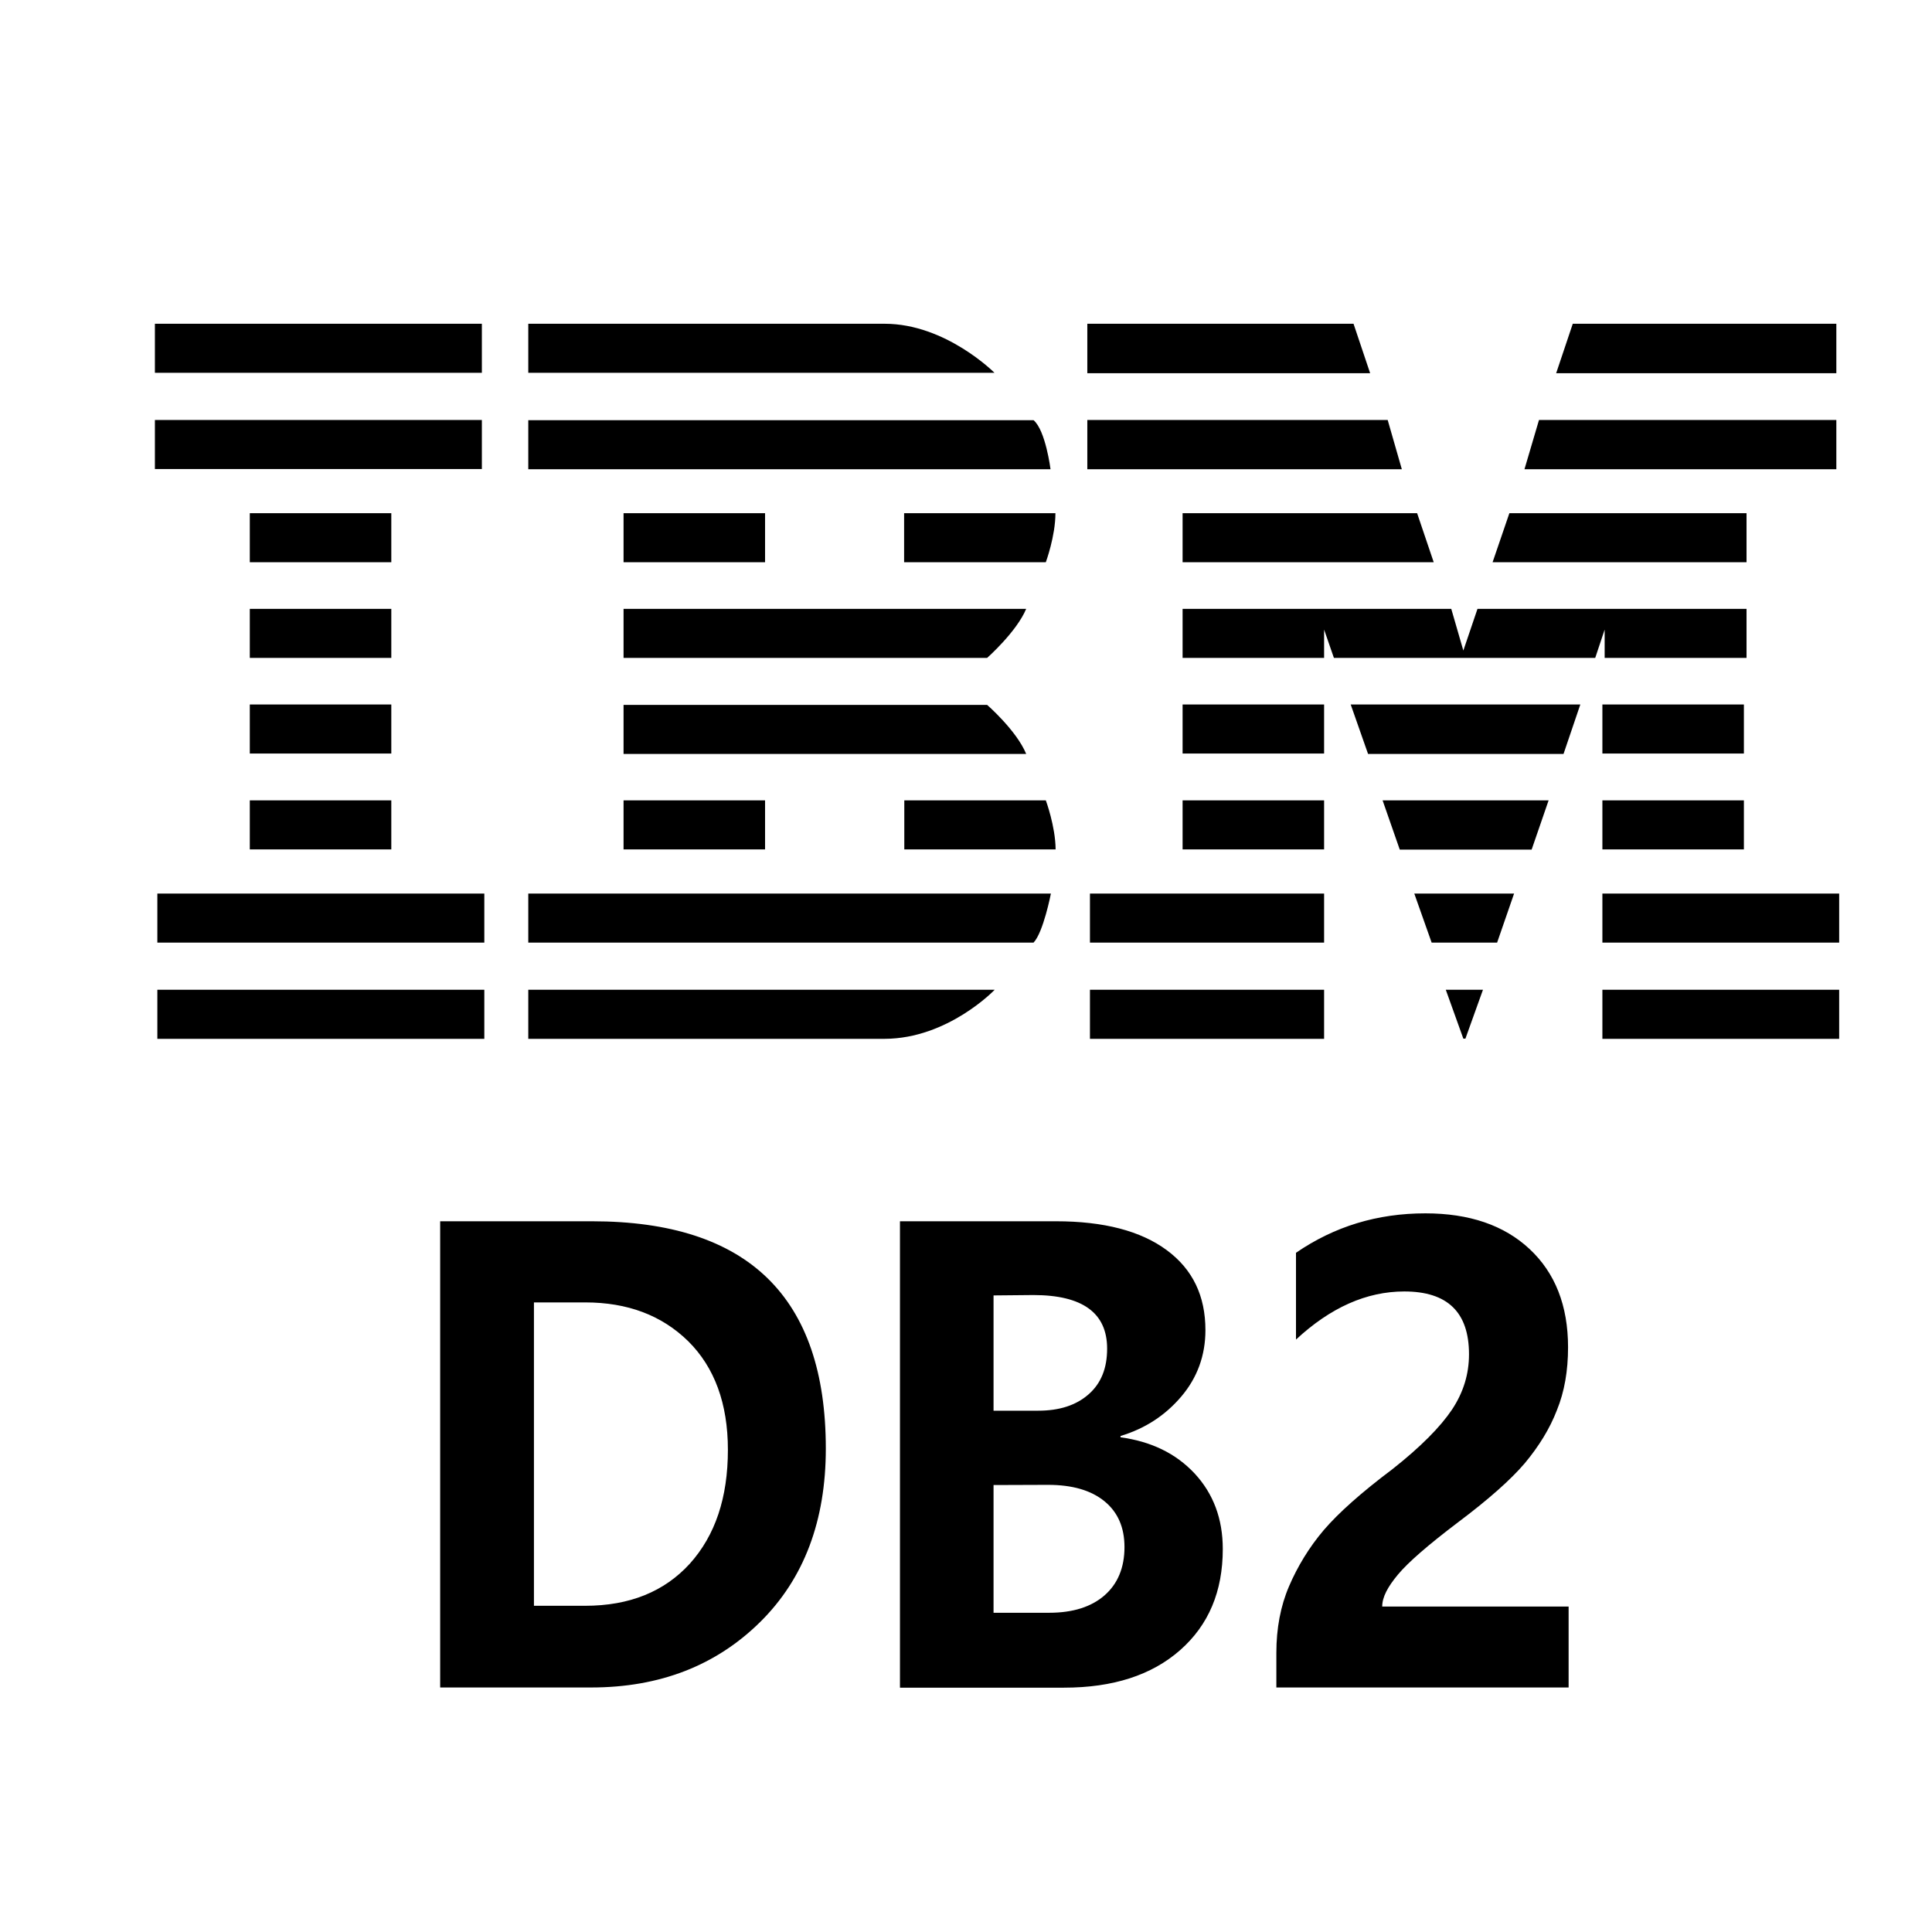
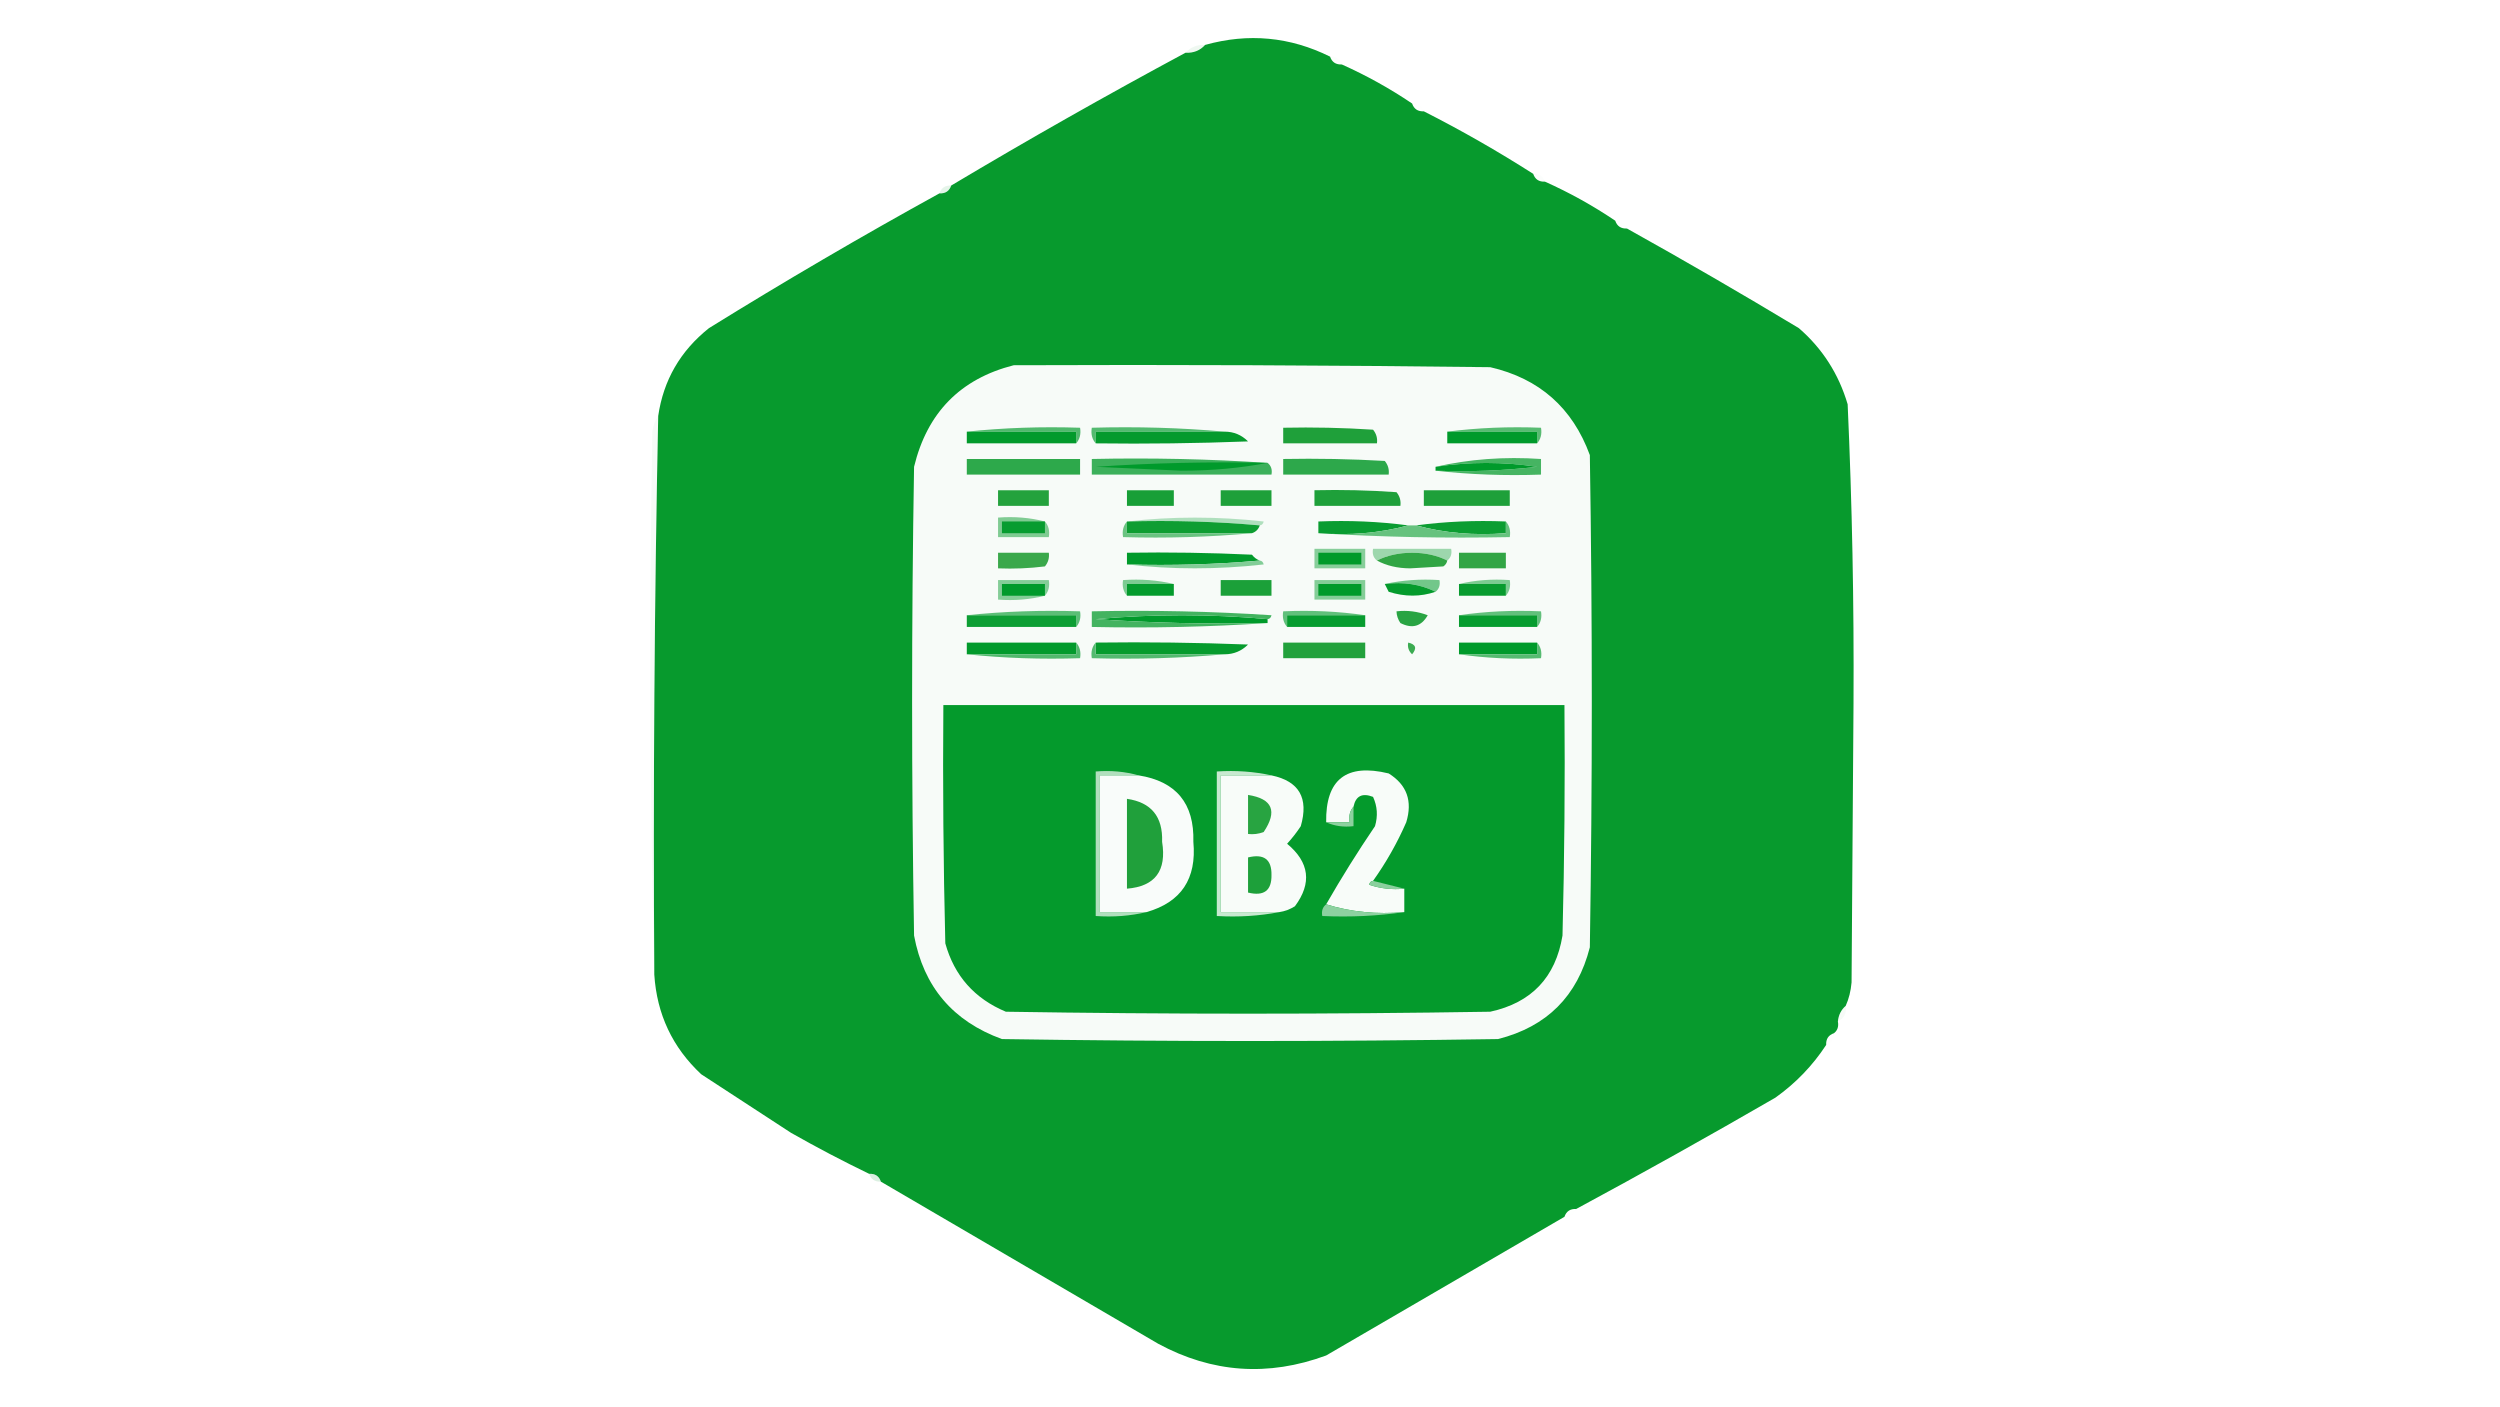
- <svg xmlns="http://www.w3.org/2000/svg" class="svg-icon" style="width: 1em; height: 1em;vertical-align: middle;;overflow: hidden;" viewBox="0 0 1024 1024" version="1.1" fill="currentColor">
-   <path d="M233.3 894.2V647.3h80.5c82.7 0 123.9 40.2 123.9 120.5 0 38.1-11.5 68.9-34.8 91.9-23.3 23-53.1 34.7-89.6 34.7h-80v-0.2z m49.7-204v160.9h27.1c23.6 0 42-7.5 55.5-22.3 13.5-15 20.2-35 20.2-60.4 0-24.5-7.1-43.7-21-57.5-14.1-13.8-32.2-20.6-54.7-20.6H283v-0.1zM477 894.2V647.3h82.7c25.3 0 44.9 5.1 58.7 15.3 13.8 10.2 20.5 24.3 20.5 42.4 0 13.4-4.3 25.2-12.8 35.2-8.5 10-19.2 17-32.2 20.9v0.7c16.2 2.2 29.3 8.5 39.3 19.2 9.9 10.7 14.9 24 14.9 40 0 22.5-7.5 40.3-22.6 53.6-15.1 13.3-35.6 19.9-61.6 19.9H477v-0.3z m49.6-207.6v61.1h23.6c11.4 0 20.2-2.9 26.8-8.7 6.6-5.8 9.8-13.8 9.8-24.2 0-18.9-13-28.4-39.1-28.4l-21.1 0.2z m0 100.5v67.7h29.5c12.5 0 22.3-3.1 29.3-9.2S596 830.9 596 820c0-10.4-3.5-18.5-10.6-24.3-7.1-5.8-17-8.7-30-8.7l-28.8 0.1zM732.6 851.5h98.8v42.9H676.5V876c0-12.9 2.2-24.7 6.7-35.2s10.6-20.6 18.4-29.8c7.9-9.2 19.9-19.9 36.4-32.3 15.1-11.9 25.5-22.5 31.6-31.6 6.1-9.2 9-18.9 9-29.3 0-22.3-11.4-33.3-34.3-33.3-20 0-39.1 8.5-57.4 25.5v-46c20.4-14 43.1-20.9 68.6-20.9 23.3 0 41.7 6.3 55.2 18.9 13.5 12.6 20.4 29.9 20.4 52.1 0 12.4-1.9 23.5-5.9 33.3-3.8 9.9-9.6 19.2-17 28.1-7.4 8.7-19.2 19.2-35.6 31.5-15.7 11.9-26.3 21.1-31.7 27.6-5.4 6.5-8.3 11.9-8.3 16.9z" />
-   <path d="M82.1 171.6h173.3v26H82.1zM280 171.6v26h247.1s-25.8-26-58.2-26H280zM576.3 171.6v26.2h149.9l-8.8-26.2zM973.3 171.6H833.6l-8.8 26.2h148.5zM82.1 222.6h173.3v26H82.1zM280 248.7h276.8s-2.6-20.6-9-26H280v26zM576.3 248.7H743l-7.5-26.1H576.3zM973.3 248.7v-26.1H815.7l-7.7 26.1zM132.4 272h75v26h-75zM330.5 272h75v26h-75zM479.3 298h75s5.1-13.8 5.1-26h-80.2v26h0.1zM626.8 272v26h133.1l-8.8-26zM791.1 298h134.6v-26H800zM132.4 322.7h75v26h-75zM330.5 348.7h192.7s15.6-13.8 20.7-26H330.5v26zM775.6 344.8l-6.4-22.1H626.8v26h75v-15l5.2 15h138.5l5-15v15h75.2v-26H783.1zM132.4 373.4h75v26h-75zM330.5 399.6h213.4c-5.1-12.4-20.7-26-20.7-26H330.5v26zM626.8 373.4h75v26h-75zM837.6 373.4H715.9l9.2 26.2h103.6zM849.3 373.4h75v26h-75zM132.4 424.2h75v26h-75zM330.5 424.2h75v26h-75zM554.3 424.2h-75v26h80.2c-0.1-12.3-5.2-26-5.2-26zM626.8 424.2h75v26h-75zM820.8 424.2h-88l9.1 26.1h69.9zM849.3 424.2h75v26h-75zM83.4 473.6h173.3v26H83.4zM557 473.6H280v26h267.8c5.2-5.4 9.2-26 9.2-26zM577.7 473.6h124.1v26H577.7zM802.5 473.6h-52.9l9.2 26h34.7zM849.3 473.6h125.5v26H849.3zM83.4 524.6h173.3v26H83.4zM527.2 524.6H280v26h188.9c33.6-0.1 58.3-26 58.3-26zM577.7 524.6h124.1v26H577.7zM776.7 550.5l9.3-25.9h-19.7l9.3 25.9zM849.3 524.6h125.5v26H849.3z" />
+ <svg xmlns="http://www.w3.org/2000/svg" version="1.1" width="640px" height="360px" style="shape-rendering:geometricPrecision; text-rendering:geometricPrecision; image-rendering:optimizeQuality; fill-rule:evenodd; clip-rule:evenodd">
+   <g>
+     <path style="opacity:0.997" fill="#079a2d" d="M 340.5,14.5 C 340.973,15.906 341.973,16.573 343.5,16.5C 349.795,19.314 355.795,22.647 361.5,26.5C 361.973,27.906 362.973,28.573 364.5,28.5C 374.031,33.336 383.364,38.669 392.5,44.5C 392.973,45.906 393.973,46.573 395.5,46.5C 401.79,49.312 407.79,52.645 413.5,56.5C 413.973,57.906 414.973,58.573 416.5,58.5C 431.238,66.708 445.905,75.208 460.5,84C 466.536,89.223 470.702,95.723 473,103.5C 474.143,128.961 474.643,154.461 474.5,180C 474.333,203.833 474.167,227.667 474,251.5C 473.809,253.708 473.309,255.708 472.5,257.5C 471.326,258.514 470.66,259.847 470.5,261.5C 470.737,262.791 470.404,263.791 469.5,264.5C 468.094,264.973 467.427,265.973 467.5,267.5C 464.043,272.791 459.71,277.291 454.5,281C 437.571,290.794 420.571,300.294 403.5,309.5C 401.973,309.427 400.973,310.094 400.5,311.5C 380.162,323.335 359.829,335.169 339.5,347C 324.656,352.476 310.323,351.476 296.5,344C 272.741,330.128 249.075,316.295 225.5,302.5C 225.027,301.094 224.027,300.427 222.5,300.5C 215.72,297.221 209.053,293.721 202.5,290C 194.854,285.031 187.187,280.031 179.5,275C 172.153,268.137 168.153,259.637 167.5,249.5C 167.191,201.814 167.524,154.147 168.5,106.5C 169.837,97.333 174.17,89.833 181.5,84C 200.93,71.957 220.597,60.457 240.5,49.5C 242.027,49.573 243.027,48.906 243.5,47.5C 263.289,35.692 283.289,24.358 303.5,13.5C 305.553,13.598 307.22,12.931 308.5,11.5C 319.569,8.407 330.236,9.407 340.5,14.5 Z" />
+   </g>
+   <g>
+     <path style="opacity:0.176" fill="#a2dab1" d="M 308.5,11.5 C 307.22,12.931 305.553,13.598 303.5,13.5C 304.78,12.069 306.447,11.402 308.5,11.5 Z" />
+   </g>
+   <g>
+     <path style="opacity:0.043" fill="#adddb8" d="M 340.5,14.5 C 342.027,14.427 343.027,15.094 343.5,16.5C 341.973,16.573 340.973,15.906 340.5,14.5 Z" />
+   </g>
+   <g>
+     <path style="opacity:0.008" fill="#a7dab3" d="M 361.5,26.5 C 363.027,26.427 364.027,27.094 364.5,28.5C 362.973,28.573 361.973,27.906 361.5,26.5 Z" />
+   </g>
+   <g>
+     <path style="opacity:0.051" fill="#b0dfbc" d="M 392.5,44.5 C 394.027,44.427 395.027,45.094 395.5,46.5C 393.973,46.573 392.973,45.906 392.5,44.5 Z" />
+   </g>
+   <g>
+     <path style="opacity:0.282" fill="#a2d9b1" d="M 243.5,47.5 C 243.027,48.906 242.027,49.573 240.5,49.5C 240.973,48.094 241.973,47.427 243.5,47.5 Z" />
+   </g>
+   <g>
+     <path style="opacity:0.016" fill="#b2e0be" d="M 413.5,56.5 C 415.027,56.427 416.027,57.094 416.5,58.5C 414.973,58.573 413.973,57.906 413.5,56.5 Z" />
+   </g>
+   <g>
+     <path style="opacity:1" fill="#f7fbf8" d="M 259.5,93.5 C 300.168,93.333 340.835,93.5 381.5,94C 394.059,96.892 402.559,104.392 407,116.5C 407.667,158.5 407.667,200.5 407,242.5C 403.833,255 396,262.833 383.5,266C 341.167,266.667 298.833,266.667 256.5,266C 243.939,261.441 236.439,252.608 234,239.5C 233.333,199.5 233.333,159.5 234,119.5C 237.348,105.653 245.848,96.986 259.5,93.5 Z" />
+   </g>
+   <g>
+     <path style="opacity:1" fill="#51b96d" d="M 247.5,110.5 C 256.986,109.506 266.652,109.173 276.5,109.5C 276.768,111.099 276.434,112.432 275.5,113.5C 275.5,112.5 275.5,111.5 275.5,110.5C 266.167,110.5 256.833,110.5 247.5,110.5 Z" />
+   </g>
+   <g>
+     <path style="opacity:1" fill="#54ba70" d="M 313.5,110.5 C 302.5,110.5 291.5,110.5 280.5,110.5C 280.5,111.5 280.5,112.5 280.5,113.5C 279.566,112.432 279.232,111.099 279.5,109.5C 291.012,109.172 302.346,109.505 313.5,110.5 Z" />
+   </g>
+   <g>
+     <path style="opacity:1" fill="#58bb72" d="M 370.5,110.5 C 378.316,109.508 386.316,109.174 394.5,109.5C 394.768,111.099 394.434,112.432 393.5,113.5C 393.5,112.5 393.5,111.5 393.5,110.5C 385.833,110.5 378.167,110.5 370.5,110.5 Z" />
+   </g>
+   <g>
+     <path style="opacity:1" fill="#029a2c" d="M 247.5,110.5 C 256.833,110.5 266.167,110.5 275.5,110.5C 275.5,111.5 275.5,112.5 275.5,113.5C 266.167,113.5 256.833,113.5 247.5,113.5C 247.5,112.5 247.5,111.5 247.5,110.5 Z" />
+   </g>
+   <g>
+     <path style="opacity:1" fill="#059a2d" d="M 313.5,110.5 C 315.842,110.504 317.842,111.337 319.5,113C 306.504,113.5 293.504,113.667 280.5,113.5C 280.5,112.5 280.5,111.5 280.5,110.5C 291.5,110.5 302.5,110.5 313.5,110.5 Z" />
+   </g>
+   <g>
+     <path style="opacity:1" fill="#1fa03a" d="M 328.5,109.5 C 336.174,109.334 343.841,109.5 351.5,110C 352.337,111.011 352.67,112.178 352.5,113.5C 344.5,113.5 336.5,113.5 328.5,113.5C 328.5,112.167 328.5,110.833 328.5,109.5 Z" />
+   </g>
+   <g>
+     <path style="opacity:1" fill="#009a2b" d="M 370.5,110.5 C 378.167,110.5 385.833,110.5 393.5,110.5C 393.5,111.5 393.5,112.5 393.5,113.5C 385.833,113.5 378.167,113.5 370.5,113.5C 370.5,112.5 370.5,111.5 370.5,110.5 Z" />
+   </g>
+   <g>
+     <path style="opacity:0.124" fill="#b2e0bf" d="M 168.5,106.5 C 167.524,154.147 167.191,201.814 167.5,249.5C 166.335,203.335 166.168,157.002 167,110.5C 167.21,108.942 167.71,107.609 168.5,106.5 Z" />
+   </g>
+   <g>
+     <path style="opacity:1" fill="#46b462" d="M 367.5,120.5 C 376.192,120.831 384.859,120.498 393.5,119.5C 384.774,118.198 376.108,118.198 367.5,119.5C 376.105,117.529 385.105,116.862 394.5,117.5C 394.5,118.833 394.5,120.167 394.5,121.5C 385.318,121.827 376.318,121.493 367.5,120.5 Z" />
+   </g>
+   <g>
+     <path style="opacity:1" fill="#009a2b" d="M 367.5,120.5 C 367.5,120.167 367.5,119.833 367.5,119.5C 376.108,118.198 384.774,118.198 393.5,119.5C 384.859,120.498 376.192,120.831 367.5,120.5 Z" />
+   </g>
+   <g>
+     <path style="opacity:1" fill="#2da94b" d="M 247.5,117.5 C 257.167,117.5 266.833,117.5 276.5,117.5C 276.5,118.833 276.5,120.167 276.5,121.5C 266.833,121.5 257.167,121.5 247.5,121.5C 247.5,120.167 247.5,118.833 247.5,117.5 Z" />
+   </g>
+   <g>
+     <path style="opacity:1" fill="#3cb05b" d="M 324.5,118.5 C 325.404,119.209 325.737,120.209 325.5,121.5C 310.167,121.5 294.833,121.5 279.5,121.5C 279.5,120.167 279.5,118.833 279.5,117.5C 294.676,117.171 309.676,117.504 324.5,118.5 Z" />
+   </g>
+   <g>
+     <path style="opacity:1" fill="#009a2b" d="M 324.5,118.5 C 317.532,119.831 310.198,120.497 302.5,120.5C 295.167,120.167 287.833,119.833 280.5,119.5C 295.152,118.501 309.818,118.167 324.5,118.5 Z" />
+   </g>
+   <g>
+     <path style="opacity:1" fill="#2da84b" d="M 328.5,117.5 C 337.173,117.334 345.84,117.5 354.5,118C 355.337,119.011 355.67,120.178 355.5,121.5C 346.5,121.5 337.5,121.5 328.5,121.5C 328.5,120.167 328.5,118.833 328.5,117.5 Z" />
+   </g>
+   <g>
+     <path style="opacity:1" fill="#24a23d" d="M 255.5,125.5 C 259.833,125.5 264.167,125.5 268.5,125.5C 268.5,126.833 268.5,128.167 268.5,129.5C 264.167,129.5 259.833,129.5 255.5,129.5C 255.5,128.167 255.5,126.833 255.5,125.5 Z" />
+   </g>
+   <g>
+     <path style="opacity:1" fill="#189f37" d="M 288.5,125.5 C 292.5,125.5 296.5,125.5 300.5,125.5C 300.5,126.833 300.5,128.167 300.5,129.5C 296.5,129.5 292.5,129.5 288.5,129.5C 288.5,128.167 288.5,126.833 288.5,125.5 Z" />
+   </g>
+   <g>
+     <path style="opacity:1" fill="#1ea03a" d="M 312.5,125.5 C 316.833,125.5 321.167,125.5 325.5,125.5C 325.5,126.833 325.5,128.167 325.5,129.5C 321.167,129.5 316.833,129.5 312.5,129.5C 312.5,128.167 312.5,126.833 312.5,125.5 Z" />
+   </g>
+   <g>
+     <path style="opacity:1" fill="#1ea03a" d="M 336.5,125.5 C 343.508,125.334 350.508,125.5 357.5,126C 358.337,127.011 358.67,128.178 358.5,129.5C 351.167,129.5 343.833,129.5 336.5,129.5C 336.5,128.167 336.5,126.833 336.5,125.5 Z" />
+   </g>
+   <g>
+     <path style="opacity:1" fill="#1ea03a" d="M 364.5,125.5 C 371.833,125.5 379.167,125.5 386.5,125.5C 386.5,126.833 386.5,128.167 386.5,129.5C 379.167,129.5 371.833,129.5 364.5,129.5C 364.5,128.167 364.5,126.833 364.5,125.5 Z" />
+   </g>
+   <g>
+     <path style="opacity:1" fill="#afdfbd" d="M 288.5,133.5 C 300.007,132.176 311.673,132.176 323.5,133.5C 323.376,134.107 323.043,134.44 322.5,134.5C 311.346,133.505 300.012,133.172 288.5,133.5 Z" />
+   </g>
+   <g>
+     <path style="opacity:1" fill="#0e9d32" d="M 288.5,133.5 C 300.012,133.172 311.346,133.505 322.5,134.5C 322.167,135.5 321.5,136.167 320.5,136.5C 309.833,136.5 299.167,136.5 288.5,136.5C 288.5,135.5 288.5,134.5 288.5,133.5 Z" />
+   </g>
+   <g>
+     <path style="opacity:1" fill="#099c31" d="M 360.5,134.5 C 353.24,136.465 345.573,137.132 337.5,136.5C 337.5,135.5 337.5,134.5 337.5,133.5C 345.352,133.175 353.018,133.508 360.5,134.5 Z" />
+   </g>
+   <g>
+     <path style="opacity:1" fill="#0c9d32" d="M 385.5,133.5 C 385.5,134.5 385.5,135.5 385.5,136.5C 377.427,137.132 369.76,136.465 362.5,134.5C 369.982,133.508 377.648,133.175 385.5,133.5 Z" />
+   </g>
+   <g>
+     <path style="opacity:1" fill="#7fcb92" d="M 267.5,133.5 C 268.434,134.568 268.768,135.901 268.5,137.5C 264.167,137.5 259.833,137.5 255.5,137.5C 255.5,135.833 255.5,134.167 255.5,132.5C 259.702,132.183 263.702,132.517 267.5,133.5 Z" />
+   </g>
+   <g>
+     <path style="opacity:1" fill="#079c30" d="M 267.5,133.5 C 267.5,134.5 267.5,135.5 267.5,136.5C 263.833,136.5 260.167,136.5 256.5,136.5C 256.5,135.5 256.5,134.5 256.5,133.5C 260.167,133.5 263.833,133.5 267.5,133.5 Z" />
+   </g>
+   <g>
+     <path style="opacity:1" fill="#6ac381" d="M 288.5,133.5 C 288.5,134.5 288.5,135.5 288.5,136.5C 299.167,136.5 309.833,136.5 320.5,136.5C 309.679,137.495 298.679,137.828 287.5,137.5C 287.232,135.901 287.566,134.568 288.5,133.5 Z" />
+   </g>
+   <g>
+     <path style="opacity:1" fill="#66c27e" d="M 385.5,133.5 C 386.434,134.568 386.768,135.901 386.5,137.5C 369.991,137.83 353.658,137.496 337.5,136.5C 345.573,137.132 353.24,136.465 360.5,134.5C 361.167,134.5 361.833,134.5 362.5,134.5C 369.76,136.465 377.427,137.132 385.5,136.5C 385.5,135.5 385.5,134.5 385.5,133.5 Z" />
+   </g>
+   <g>
+     <path style="opacity:1" fill="#9dd7ad" d="M 370.5,143.5 C 367.913,142.184 364.913,141.517 361.5,141.5C 358.087,141.517 355.087,142.184 352.5,143.5C 351.596,142.791 351.263,141.791 351.5,140.5C 358.167,140.5 364.833,140.5 371.5,140.5C 371.737,141.791 371.404,142.791 370.5,143.5 Z" />
+   </g>
+   <g>
+     <path style="opacity:1" fill="#3aa84b" d="M 255.5,141.5 C 259.833,141.5 264.167,141.5 268.5,141.5C 268.67,142.822 268.337,143.989 267.5,145C 263.514,145.499 259.514,145.666 255.5,145.5C 255.5,144.167 255.5,142.833 255.5,141.5 Z" />
+   </g>
+   <g>
+     <path style="opacity:1" fill="#019a2b" d="M 322.5,143.5 C 311.346,144.495 300.012,144.828 288.5,144.5C 288.5,143.5 288.5,142.5 288.5,141.5C 299.172,141.333 309.839,141.5 320.5,142C 321.044,142.717 321.711,143.217 322.5,143.5 Z" />
+   </g>
+   <g>
+     <path style="opacity:1" fill="#31a544" d="M 370.5,143.5 C 370.389,144.117 370.056,144.617 369.5,145C 366.667,145.167 363.833,145.333 361,145.5C 357.748,145.481 354.915,144.814 352.5,143.5C 355.087,142.184 358.087,141.517 361.5,141.5C 364.913,141.517 367.913,142.184 370.5,143.5 Z" />
+   </g>
+   <g>
+     <path style="opacity:1" fill="#32a545" d="M 373.5,141.5 C 377.5,141.5 381.5,141.5 385.5,141.5C 385.5,142.833 385.5,144.167 385.5,145.5C 381.5,145.5 377.5,145.5 373.5,145.5C 373.5,144.167 373.5,142.833 373.5,141.5 Z" />
+   </g>
+   <g>
+     <path style="opacity:1" fill="#82cd97" d="M 322.5,143.5 C 323.043,143.56 323.376,143.893 323.5,144.5C 311.673,145.824 300.007,145.824 288.5,144.5C 300.012,144.828 311.346,144.495 322.5,143.5 Z" />
+   </g>
+   <g>
+     <path style="opacity:1" fill="#87ce9a" d="M 336.5,140.5 C 340.833,140.5 345.167,140.5 349.5,140.5C 349.5,142.167 349.5,143.833 349.5,145.5C 345.167,145.5 340.833,145.5 336.5,145.5C 336.5,143.833 336.5,142.167 336.5,140.5 Z" />
+   </g>
+   <g>
+     <path style="opacity:1" fill="#009a2a" d="M 337.5,141.5 C 341.167,141.5 344.833,141.5 348.5,141.5C 348.5,142.5 348.5,143.5 348.5,144.5C 344.833,144.5 341.167,144.5 337.5,144.5C 337.5,143.5 337.5,142.5 337.5,141.5 Z" />
+   </g>
+   <g>
+     <path style="opacity:1" fill="#84cd97" d="M 267.5,152.5 C 263.702,153.483 259.702,153.817 255.5,153.5C 255.5,151.833 255.5,150.167 255.5,148.5C 259.833,148.5 264.167,148.5 268.5,148.5C 268.768,150.099 268.434,151.432 267.5,152.5 Z" />
+   </g>
+   <g>
+     <path style="opacity:1" fill="#7dcb92" d="M 300.5,149.5 C 296.5,149.5 292.5,149.5 288.5,149.5C 288.5,150.5 288.5,151.5 288.5,152.5C 287.566,151.432 287.232,150.099 287.5,148.5C 292.032,148.182 296.366,148.515 300.5,149.5 Z" />
+   </g>
+   <g>
+     <path style="opacity:1" fill="#84cd97" d="M 336.5,148.5 C 340.833,148.5 345.167,148.5 349.5,148.5C 349.5,150.167 349.5,151.833 349.5,153.5C 345.167,153.5 340.833,153.5 336.5,153.5C 336.5,151.833 336.5,150.167 336.5,148.5 Z" />
+   </g>
+   <g>
+     <path style="opacity:1" fill="#72c78a" d="M 354.5,149.5 C 358.97,148.514 363.637,148.181 368.5,148.5C 368.737,149.791 368.404,150.791 367.5,151.5C 363.627,149.57 359.294,148.903 354.5,149.5 Z" />
+   </g>
+   <g>
+     <path style="opacity:1" fill="#7ccb91" d="M 373.5,149.5 C 377.634,148.515 381.968,148.182 386.5,148.5C 386.768,150.099 386.434,151.432 385.5,152.5C 385.5,151.5 385.5,150.5 385.5,149.5C 381.5,149.5 377.5,149.5 373.5,149.5 Z" />
+   </g>
+   <g>
+     <path style="opacity:1" fill="#009a2b" d="M 267.5,152.5 C 263.833,152.5 260.167,152.5 256.5,152.5C 256.5,151.5 256.5,150.5 256.5,149.5C 260.167,149.5 263.833,149.5 267.5,149.5C 267.5,150.5 267.5,151.5 267.5,152.5 Z" />
+   </g>
+   <g>
+     <path style="opacity:1" fill="#049b2d" d="M 300.5,149.5 C 300.5,150.5 300.5,151.5 300.5,152.5C 296.5,152.5 292.5,152.5 288.5,152.5C 288.5,151.5 288.5,150.5 288.5,149.5C 292.5,149.5 296.5,149.5 300.5,149.5 Z" />
+   </g>
+   <g>
+     <path style="opacity:1" fill="#1ba039" d="M 312.5,148.5 C 316.833,148.5 321.167,148.5 325.5,148.5C 325.5,149.833 325.5,151.167 325.5,152.5C 321.167,152.5 316.833,152.5 312.5,152.5C 312.5,151.167 312.5,149.833 312.5,148.5 Z" />
+   </g>
+   <g>
+     <path style="opacity:1" fill="#009a2a" d="M 337.5,149.5 C 341.167,149.5 344.833,149.5 348.5,149.5C 348.5,150.5 348.5,151.5 348.5,152.5C 344.833,152.5 341.167,152.5 337.5,152.5C 337.5,151.5 337.5,150.5 337.5,149.5 Z" />
+   </g>
+   <g>
+     <path style="opacity:1" fill="#059b2d" d="M 354.5,149.5 C 359.294,148.903 363.627,149.57 367.5,151.5C 363.649,152.809 359.649,152.809 355.5,151.5C 355.137,150.817 354.804,150.15 354.5,149.5 Z" />
+   </g>
+   <g>
+     <path style="opacity:1" fill="#089b2f" d="M 373.5,149.5 C 377.5,149.5 381.5,149.5 385.5,149.5C 385.5,150.5 385.5,151.5 385.5,152.5C 381.5,152.5 377.5,152.5 373.5,152.5C 373.5,151.5 373.5,150.5 373.5,149.5 Z" />
+   </g>
+   <g>
+     <path style="opacity:1" fill="#5cbe77" d="M 247.5,157.5 C 256.986,156.506 266.652,156.173 276.5,156.5C 276.768,158.099 276.434,159.432 275.5,160.5C 275.5,159.5 275.5,158.5 275.5,157.5C 266.167,157.5 256.833,157.5 247.5,157.5 Z" />
+   </g>
+   <g>
+     <path style="opacity:1" fill="#61c07b" d="M 349.5,157.5 C 342.833,157.5 336.167,157.5 329.5,157.5C 329.5,158.5 329.5,159.5 329.5,160.5C 328.566,159.432 328.232,158.099 328.5,156.5C 335.687,156.175 342.687,156.509 349.5,157.5 Z" />
+   </g>
+   <g>
+     <path style="opacity:1" fill="#62c07c" d="M 373.5,157.5 C 380.313,156.509 387.313,156.175 394.5,156.5C 394.768,158.099 394.434,159.432 393.5,160.5C 393.5,159.5 393.5,158.5 393.5,157.5C 386.833,157.5 380.167,157.5 373.5,157.5 Z" />
+   </g>
+   <g>
+     <path style="opacity:1" fill="#009a2b" d="M 324.5,158.5 C 324.5,158.833 324.5,159.167 324.5,159.5C 309.818,159.833 295.152,159.499 280.5,158.5C 295.328,157.174 309.995,157.174 324.5,158.5 Z" />
+   </g>
+   <g>
+     <path style="opacity:1" fill="#079c30" d="M 349.5,157.5 C 349.5,158.5 349.5,159.5 349.5,160.5C 342.833,160.5 336.167,160.5 329.5,160.5C 329.5,159.5 329.5,158.5 329.5,157.5C 336.167,157.5 342.833,157.5 349.5,157.5 Z" />
+   </g>
+   <g>
+     <path style="opacity:1" fill="#29a443" d="M 357.5,156.5 C 360.247,156.187 362.914,156.52 365.5,157.5C 363.869,160.375 361.536,161.042 358.5,159.5C 357.873,158.583 357.539,157.583 357.5,156.5 Z" />
+   </g>
+   <g>
+     <path style="opacity:1" fill="#079c2f" d="M 373.5,157.5 C 380.167,157.5 386.833,157.5 393.5,157.5C 393.5,158.5 393.5,159.5 393.5,160.5C 386.833,160.5 380.167,160.5 373.5,160.5C 373.5,159.5 373.5,158.5 373.5,157.5 Z" />
+   </g>
+   <g>
+     <path style="opacity:1" fill="#0d9e34" d="M 247.5,157.5 C 256.833,157.5 266.167,157.5 275.5,157.5C 275.5,158.5 275.5,159.5 275.5,160.5C 266.167,160.5 256.833,160.5 247.5,160.5C 247.5,159.5 247.5,158.5 247.5,157.5 Z" />
+   </g>
+   <g>
+     <path style="opacity:1" fill="#43b360" d="M 324.5,158.5 C 309.995,157.174 295.328,157.174 280.5,158.5C 295.152,159.499 309.818,159.833 324.5,159.5C 309.676,160.496 294.676,160.829 279.5,160.5C 279.5,159.167 279.5,157.833 279.5,156.5C 294.848,156.167 310.181,156.501 325.5,157.5C 325.376,158.107 325.043,158.44 324.5,158.5 Z" />
+   </g>
+   <g>
+     <path style="opacity:1" fill="#029a2c" d="M 275.5,164.5 C 275.5,165.5 275.5,166.5 275.5,167.5C 266.167,167.5 256.833,167.5 247.5,167.5C 247.5,166.5 247.5,165.5 247.5,164.5C 256.833,164.5 266.167,164.5 275.5,164.5 Z" />
+   </g>
+   <g>
+     <path style="opacity:1" fill="#069b2d" d="M 280.5,164.5 C 293.504,164.333 306.504,164.5 319.5,165C 317.842,166.663 315.842,167.496 313.5,167.5C 302.5,167.5 291.5,167.5 280.5,167.5C 280.5,166.5 280.5,165.5 280.5,164.5 Z" />
+   </g>
+   <g>
+     <path style="opacity:1" fill="#22a13c" d="M 328.5,164.5 C 335.5,164.5 342.5,164.5 349.5,164.5C 349.5,165.833 349.5,167.167 349.5,168.5C 342.5,168.5 335.5,168.5 328.5,168.5C 328.5,167.167 328.5,165.833 328.5,164.5 Z" />
+   </g>
+   <g>
+     <path style="opacity:1" fill="#3bab51" d="M 360.5,164.5 C 362.465,164.948 362.798,165.948 361.5,167.5C 360.614,166.675 360.281,165.675 360.5,164.5 Z" />
+   </g>
+   <g>
+     <path style="opacity:1" fill="#009a2b" d="M 393.5,164.5 C 393.5,165.5 393.5,166.5 393.5,167.5C 386.833,167.5 380.167,167.5 373.5,167.5C 373.5,166.5 373.5,165.5 373.5,164.5C 380.167,164.5 386.833,164.5 393.5,164.5 Z" />
+   </g>
+   <g>
+     <path style="opacity:1" fill="#51b96d" d="M 275.5,164.5 C 276.434,165.568 276.768,166.901 276.5,168.5C 266.652,168.827 256.986,168.494 247.5,167.5C 256.833,167.5 266.167,167.5 275.5,167.5C 275.5,166.5 275.5,165.5 275.5,164.5 Z" />
+   </g>
+   <g>
+     <path style="opacity:1" fill="#54ba70" d="M 280.5,164.5 C 280.5,165.5 280.5,166.5 280.5,167.5C 291.5,167.5 302.5,167.5 313.5,167.5C 302.346,168.495 291.012,168.828 279.5,168.5C 279.232,166.901 279.566,165.568 280.5,164.5 Z" />
+   </g>
+   <g>
+     <path style="opacity:1" fill="#56bb71" d="M 393.5,164.5 C 394.434,165.568 394.768,166.901 394.5,168.5C 387.313,168.825 380.313,168.491 373.5,167.5C 380.167,167.5 386.833,167.5 393.5,167.5C 393.5,166.5 393.5,165.5 393.5,164.5 Z" />
+   </g>
+   <g>
+     <path style="opacity:1" fill="#049a2c" d="M 241.5,180.5 C 294.5,180.5 347.5,180.5 400.5,180.5C 400.667,200.169 400.5,219.836 400,239.5C 398.239,250.196 392.072,256.696 381.5,259C 340.167,259.667 298.833,259.667 257.5,259C 249.48,255.649 244.313,249.816 242,241.5C 241.5,221.169 241.333,200.836 241.5,180.5 Z" />
+   </g>
+   <g>
+     <path style="opacity:1" fill="#f8fcf9" d="M 351.5,225.5 C 350.957,225.56 350.624,225.893 350.5,226.5C 353.428,227.484 356.428,227.817 359.5,227.5C 359.5,229.5 359.5,231.5 359.5,233.5C 352.416,234.126 345.75,233.459 339.5,231.5C 343.405,224.693 347.572,218.027 352,211.5C 352.769,208.901 352.602,206.401 351.5,204C 348.738,202.923 347.072,203.756 346.5,206.5C 345.566,207.568 345.232,208.901 345.5,210.5C 343.5,210.5 341.5,210.5 339.5,210.5C 339.32,199.527 344.654,195.36 355.5,198C 360.155,200.897 361.655,205.063 360,210.5C 357.675,215.82 354.842,220.82 351.5,225.5 Z" />
+   </g>
+   <g>
+     <path style="opacity:1" fill="#b1dfbd" d="M 291.5,198.5 C 288.167,198.5 284.833,198.5 281.5,198.5C 281.5,210.167 281.5,221.833 281.5,233.5C 285.5,233.5 289.5,233.5 293.5,233.5C 289.366,234.485 285.032,234.818 280.5,234.5C 280.5,222.167 280.5,209.833 280.5,197.5C 284.371,197.185 288.038,197.518 291.5,198.5 Z" />
+   </g>
+   <g>
+     <path style="opacity:1" fill="#f9fcfa" d="M 291.5,198.5 C 301.105,200.022 305.772,205.688 305.5,215.5C 306.381,224.969 302.381,230.969 293.5,233.5C 289.5,233.5 285.5,233.5 281.5,233.5C 281.5,221.833 281.5,210.167 281.5,198.5C 284.833,198.5 288.167,198.5 291.5,198.5 Z" />
+   </g>
+   <g>
+     <path style="opacity:1" fill="#c8e9d0" d="M 325.5,198.5 C 321.167,198.5 316.833,198.5 312.5,198.5C 312.5,210.167 312.5,221.833 312.5,233.5C 317.5,233.5 322.5,233.5 327.5,233.5C 322.36,234.488 317.026,234.821 311.5,234.5C 311.5,222.167 311.5,209.833 311.5,197.5C 316.363,197.181 321.03,197.514 325.5,198.5 Z" />
+   </g>
+   <g>
+     <path style="opacity:1" fill="#f8fcf9" d="M 325.5,198.5 C 332.579,199.974 335.079,204.308 333,211.5C 331.954,213.09 330.787,214.59 329.5,216C 335.228,220.76 335.895,226.093 331.5,232C 330.255,232.791 328.922,233.291 327.5,233.5C 322.5,233.5 317.5,233.5 312.5,233.5C 312.5,221.833 312.5,210.167 312.5,198.5C 316.833,198.5 321.167,198.5 325.5,198.5 Z" />
+   </g>
+   <g>
+     <path style="opacity:1" fill="#28a441" d="M 319.5,203.5 C 325.758,204.477 327.091,207.644 323.5,213C 322.207,213.49 320.873,213.657 319.5,213.5C 319.5,210.167 319.5,206.833 319.5,203.5 Z" />
+   </g>
+   <g>
+     <path style="opacity:1" fill="#20a03b" d="M 288.5,204.5 C 294.722,205.398 297.722,209.065 297.5,215.5C 298.7,222.92 295.7,226.92 288.5,227.5C 288.5,219.833 288.5,212.167 288.5,204.5 Z" />
+   </g>
+   <g>
+     <path style="opacity:1" fill="#8dd19f" d="M 346.5,206.5 C 346.5,208.167 346.5,209.833 346.5,211.5C 343.941,211.802 341.607,211.468 339.5,210.5C 341.5,210.5 343.5,210.5 345.5,210.5C 345.232,208.901 345.566,207.568 346.5,206.5 Z" />
+   </g>
+   <g>
+     <path style="opacity:1" fill="#1da03a" d="M 319.5,219.5 C 323.57,218.508 325.57,220.008 325.5,224C 325.57,227.992 323.57,229.492 319.5,228.5C 319.5,225.5 319.5,222.5 319.5,219.5 Z" />
+   </g>
+   <g>
+     <path style="opacity:1" fill="#8ad09d" d="M 351.5,225.5 C 354.167,226.167 356.833,226.833 359.5,227.5C 356.428,227.817 353.428,227.484 350.5,226.5C 350.624,225.893 350.957,225.56 351.5,225.5 Z" />
+   </g>
+   <g>
+     <path style="opacity:1" fill="#8dd1a0" d="M 339.5,231.5 C 345.75,233.459 352.416,234.126 359.5,233.5C 352.687,234.491 345.687,234.825 338.5,234.5C 338.263,233.209 338.596,232.209 339.5,231.5 Z" />
+   </g>
+   <g>
+     <path style="opacity:0.09" fill="#9bd6a9" d="M 472.5,257.5 C 472.771,259.38 472.104,260.713 470.5,261.5C 470.66,259.847 471.326,258.514 472.5,257.5 Z" />
+   </g>
+   <g>
+     <path style="opacity:0.016" fill="#a2d8af" d="M 469.5,264.5 C 469.573,266.027 468.906,267.027 467.5,267.5C 467.427,265.973 468.094,264.973 469.5,264.5 Z" />
+   </g>
+   <g>
+     <path style="opacity:0.345" fill="#98d4a9" d="M 222.5,300.5 C 224.027,300.427 225.027,301.094 225.5,302.5C 223.973,302.573 222.973,301.906 222.5,300.5 Z" />
+   </g>
+   <g>
+     <path style="opacity:0.012" fill="#bce4c5" d="M 403.5,309.5 C 403.027,310.906 402.027,311.573 400.5,311.5C 400.973,310.094 401.973,309.427 403.5,309.5 Z" />
+   </g>
</svg>
